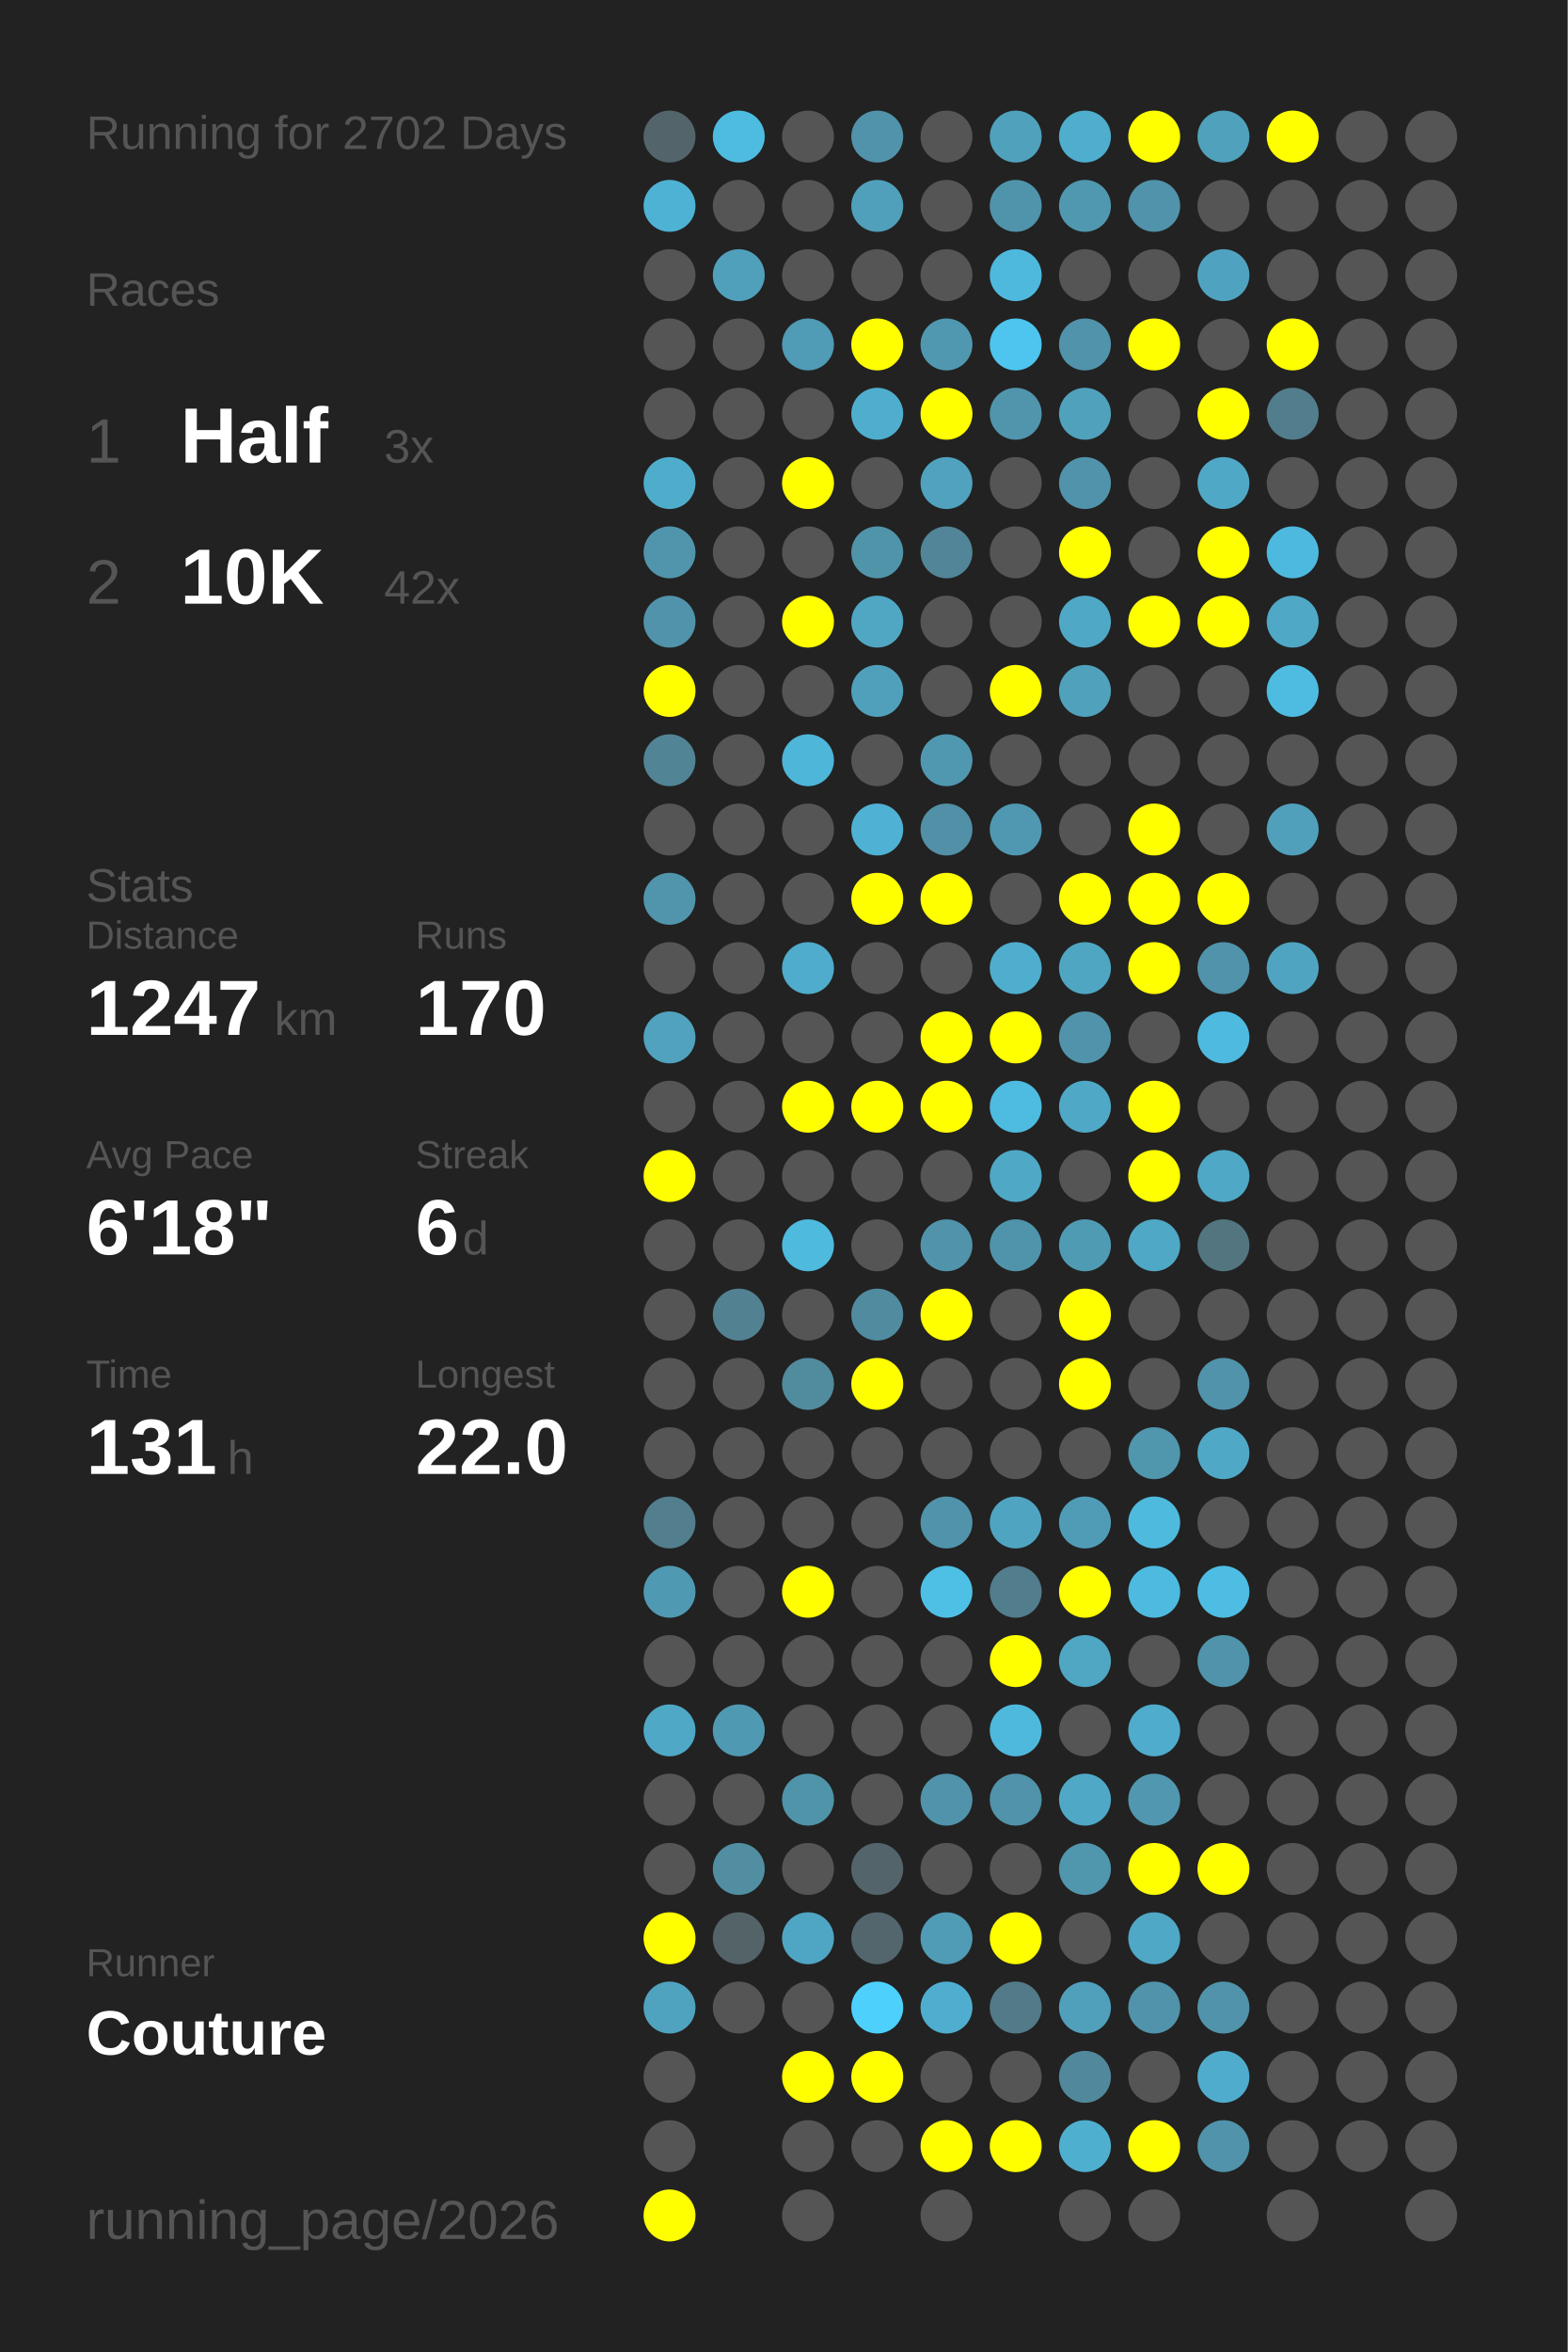
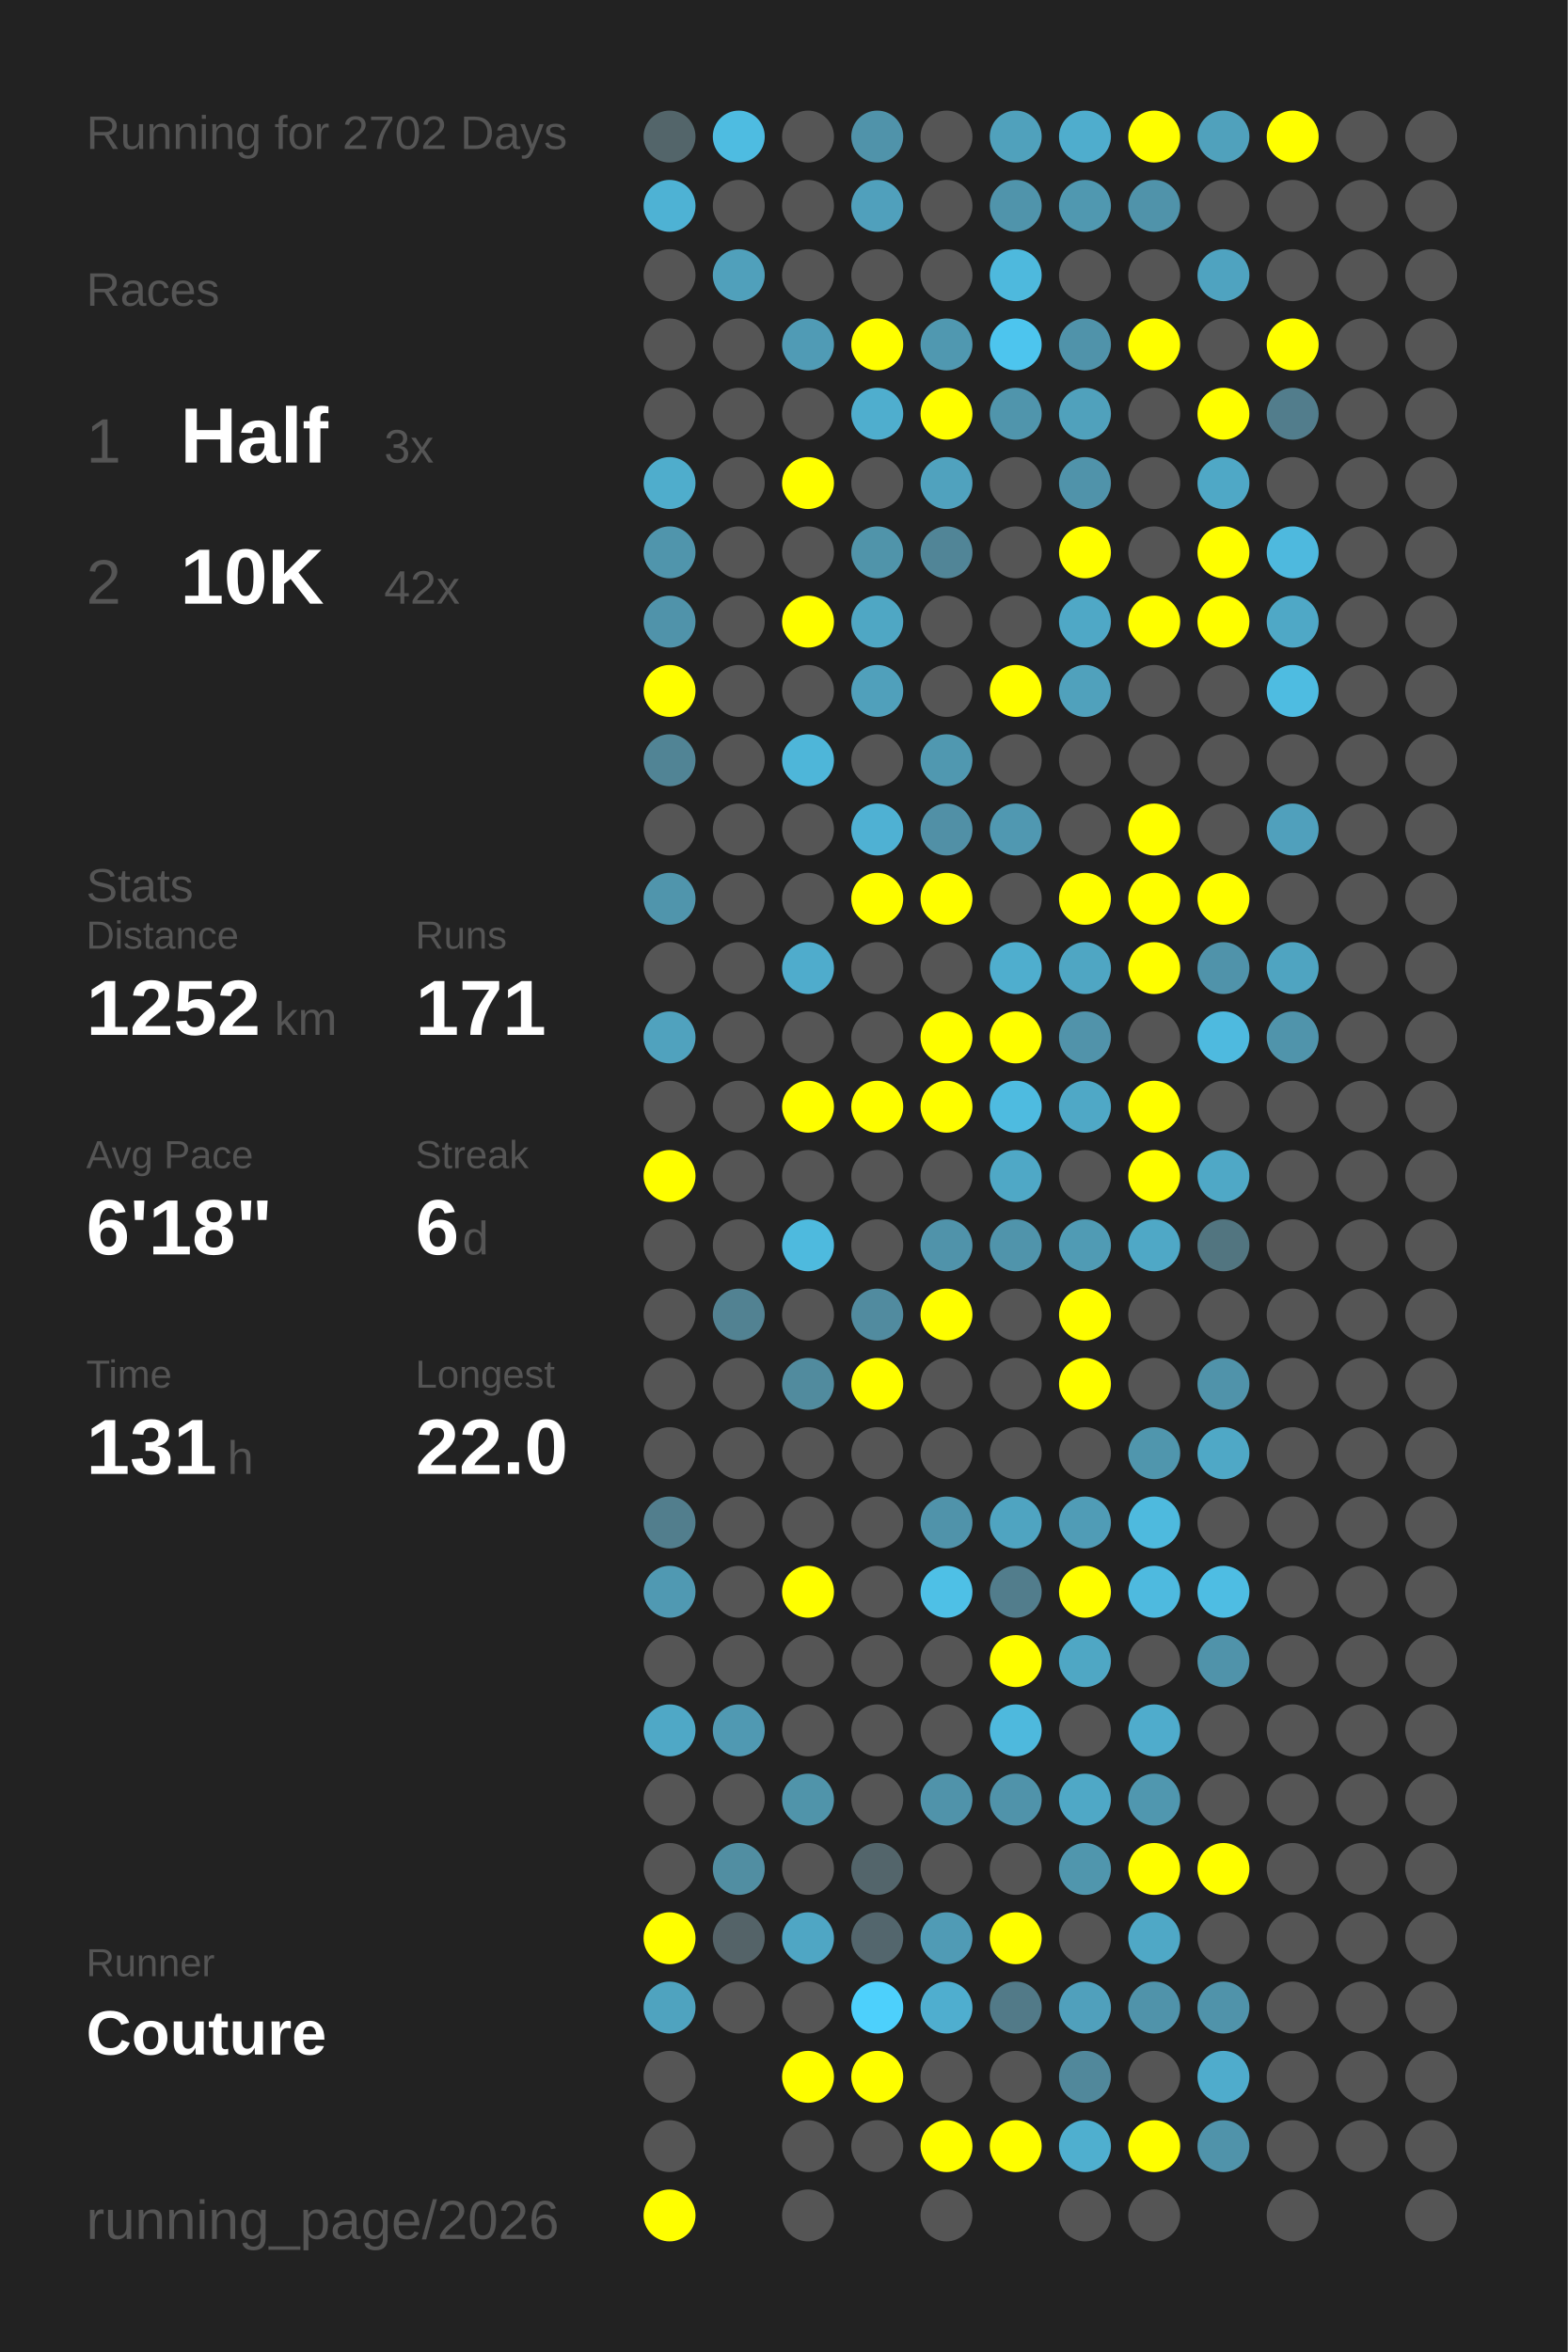
<svg xmlns="http://www.w3.org/2000/svg" baseProfile="full" height="300mm" version="1.1" viewBox="0,0,200,300" width="200mm">
  <defs />
  <rect fill="#222222" height="300" width="200" x="0" y="0" />
  <text fill="#555555" style="font-size:6px; font-family:Arial;" x="11" y="19">Running for 2702 Days</text>
  <text fill="#555555" style="font-size:6px; font-family:Arial;" x="11" y="39">Races</text>
  <text fill="#555555" style="font-size:8px; font-family:Arial;" x="11" y="59">1</text>
  <text fill="#FFFFFF" style="font-size:10px; font-family:Arial; font-weight:bold;" x="23" y="59">Half</text>
  <text fill="#555555" style="font-size:6px; font-family:Arial;" x="49" y="59">3x</text>
  <text fill="#555555" style="font-size:8px; font-family:Arial;" x="11" y="77">2</text>
  <text fill="#FFFFFF" style="font-size:10px; font-family:Arial; font-weight:bold;" x="23" y="77">10K</text>
  <text fill="#555555" style="font-size:6px; font-family:Arial;" x="49" y="77">42x</text>
  <text fill="#555555" style="font-size:6px; font-family:Arial;" x="11" y="115">Stats</text>
  <text fill="#555555" style="font-size:5px; font-family:Arial;" x="11" y="121">Distance</text>
-   <text fill="#FFFFFF" style="font-size:10px; font-family:Arial; font-weight:bold;" x="11" y="132">1247</text>
+   <text fill="#FFFFFF" style="font-size:10px; font-family:Arial; font-weight:bold;" x="11" y="132">1252</text>
  <text fill="#555555" style="font-size:6px; font-family:Arial;" x="35" y="132">km</text>
  <text fill="#555555" style="font-size:5px; font-family:Arial;" x="53" y="121">Runs</text>
-   <text fill="#FFFFFF" style="font-size:10px; font-family:Arial; font-weight:bold;" x="53" y="132">170</text>
+   <text fill="#FFFFFF" style="font-size:10px; font-family:Arial; font-weight:bold;" x="53" y="132">171</text>
  <text fill="#555555" style="font-size:5px; font-family:Arial;" x="11" y="149">Avg Pace</text>
  <text fill="#FFFFFF" style="font-size:10px; font-family:Arial; font-weight:bold;" x="11" y="160">6'18"</text>
  <text fill="#555555" style="font-size:5px; font-family:Arial;" x="53" y="149">Streak</text>
  <text fill="#FFFFFF" style="font-size:10px; font-family:Arial; font-weight:bold;" x="53" y="160">6</text>
  <text fill="#555555" style="font-size:6px; font-family:Arial;" x="59" y="160">d</text>
  <text fill="#555555" style="font-size:5px; font-family:Arial;" x="11" y="177">Time</text>
  <text fill="#FFFFFF" style="font-size:10px; font-family:Arial; font-weight:bold;" x="11" y="188">131</text>
  <text fill="#555555" style="font-size:6px; font-family:Arial;" x="29" y="188">h</text>
  <text fill="#555555" style="font-size:5px; font-family:Arial;" x="53" y="177">Longest</text>
  <text fill="#FFFFFF" style="font-size:10px; font-family:Arial; font-weight:bold;" x="53" y="188">22.0</text>
  <text fill="#555555" style="font-size:5px; font-family:Arial;" x="11" y="252.065">Runner</text>
  <text fill="#FFFFFF" style="font-size:8px; font-family:Arial; font-weight:bold;" x="11" y="262.065">Couture</text>
  <text fill="#555555" style="font-size:7px; font-family:Arial;" x="11" y="285.581">running_page/2026</text>
  <circle cx="85.417" cy="17.419" fill="#53656a" r="3.312" />
  <circle cx="85.417" cy="26.258" fill="#4eb2d4" r="3.312" />
  <circle cx="85.417" cy="35.097" fill="#555555" r="3.312" />
  <circle cx="85.417" cy="43.935" fill="#555555" r="3.312" />
  <circle cx="85.417" cy="52.774" fill="#555555" r="3.312" />
  <circle cx="85.417" cy="61.613" fill="#4fadcc" r="3.312" />
  <circle cx="85.417" cy="70.452" fill="#5095ac" r="3.312" />
  <circle cx="85.417" cy="79.29" fill="#5093aa" r="3.312" />
  <circle cx="85.417" cy="88.129" fill="#FFFF00" r="3.312" />
  <circle cx="85.417" cy="96.968" fill="#518495" r="3.312" />
  <circle cx="85.417" cy="105.806" fill="#555555" r="3.312" />
  <circle cx="85.417" cy="114.645" fill="#5095ac" r="3.312" />
  <circle cx="85.417" cy="123.484" fill="#555555" r="3.312" />
  <circle cx="85.417" cy="132.323" fill="#50a2be" r="3.312" />
  <circle cx="85.417" cy="141.161" fill="#555555" r="3.312" />
  <circle cx="85.417" cy="150" fill="#FFFF00" r="3.312" />
  <circle cx="85.417" cy="158.839" fill="#555555" r="3.312" />
  <circle cx="85.417" cy="167.677" fill="#555555" r="3.312" />
  <circle cx="85.417" cy="176.516" fill="#555555" r="3.312" />
  <circle cx="85.417" cy="185.355" fill="#555555" r="3.312" />
  <circle cx="85.417" cy="194.194" fill="#527e8d" r="3.312" />
  <circle cx="85.417" cy="203.032" fill="#5099b2" r="3.312" />
  <circle cx="85.417" cy="211.871" fill="#555555" r="3.312" />
  <circle cx="85.417" cy="220.71" fill="#4fa8c6" r="3.312" />
  <circle cx="85.417" cy="229.548" fill="#555555" r="3.312" />
  <circle cx="85.417" cy="238.387" fill="#555555" r="3.312" />
  <circle cx="85.417" cy="247.226" fill="#FFFF00" r="3.312" />
  <circle cx="85.417" cy="256.065" fill="#4fa3bf" r="3.312" />
  <circle cx="85.417" cy="264.903" fill="#555555" r="3.312" />
  <circle cx="85.417" cy="273.742" fill="#555555" r="3.312" />
  <circle cx="85.417" cy="282.581" fill="#FFFF00" r="3.312" />
  <circle cx="94.25" cy="17.419" fill="#4ebce1" r="3.312" />
  <circle cx="94.25" cy="26.258" fill="#555555" r="3.312" />
  <circle cx="94.25" cy="35.097" fill="#50a0bb" r="3.312" />
  <circle cx="94.25" cy="43.935" fill="#555555" r="3.312" />
  <circle cx="94.25" cy="52.774" fill="#555555" r="3.312" />
  <circle cx="94.25" cy="61.613" fill="#555555" r="3.312" />
  <circle cx="94.25" cy="70.452" fill="#555555" r="3.312" />
  <circle cx="94.25" cy="79.29" fill="#555555" r="3.312" />
  <circle cx="94.25" cy="88.129" fill="#555555" r="3.312" />
  <circle cx="94.25" cy="96.968" fill="#555555" r="3.312" />
  <circle cx="94.25" cy="105.806" fill="#555555" r="3.312" />
  <circle cx="94.25" cy="114.645" fill="#555555" r="3.312" />
  <circle cx="94.25" cy="123.484" fill="#555555" r="3.312" />
  <circle cx="94.25" cy="132.323" fill="#555555" r="3.312" />
  <circle cx="94.25" cy="141.161" fill="#555555" r="3.312" />
  <circle cx="94.25" cy="150" fill="#555555" r="3.312" />
  <circle cx="94.25" cy="158.839" fill="#555555" r="3.312" />
  <circle cx="94.25" cy="167.677" fill="#528292" r="3.312" />
  <circle cx="94.25" cy="176.516" fill="#555555" r="3.312" />
  <circle cx="94.25" cy="185.355" fill="#555555" r="3.312" />
  <circle cx="94.25" cy="194.194" fill="#555555" r="3.312" />
  <circle cx="94.25" cy="203.032" fill="#555555" r="3.312" />
  <circle cx="94.25" cy="211.871" fill="#555555" r="3.312" />
  <circle cx="94.25" cy="220.71" fill="#5099b2" r="3.312" />
  <circle cx="94.25" cy="229.548" fill="#555555" r="3.312" />
  <circle cx="94.25" cy="238.387" fill="#518ea2" r="3.312" />
  <circle cx="94.25" cy="247.226" fill="#546368" r="3.312" />
  <circle cx="94.25" cy="256.065" fill="#555555" r="3.312" />
  <circle cx="103.083" cy="17.419" fill="#555555" r="3.312" />
  <circle cx="103.083" cy="26.258" fill="#555555" r="3.312" />
  <circle cx="103.083" cy="35.097" fill="#555555" r="3.312" />
  <circle cx="103.083" cy="43.935" fill="#509bb5" r="3.312" />
  <circle cx="103.083" cy="52.774" fill="#555555" r="3.312" />
  <circle cx="103.083" cy="61.613" fill="#FFFF00" r="3.312" />
  <circle cx="103.083" cy="70.452" fill="#555555" r="3.312" />
  <circle cx="103.083" cy="79.29" fill="#FFFF00" r="3.312" />
  <circle cx="103.083" cy="88.129" fill="#555555" r="3.312" />
  <circle cx="103.083" cy="96.968" fill="#4eb6d9" r="3.312" />
  <circle cx="103.083" cy="105.806" fill="#555555" r="3.312" />
  <circle cx="103.083" cy="114.645" fill="#555555" r="3.312" />
  <circle cx="103.083" cy="123.484" fill="#4faccc" r="3.312" />
  <circle cx="103.083" cy="132.323" fill="#555555" r="3.312" />
  <circle cx="103.083" cy="141.161" fill="#FFFF00" r="3.312" />
  <circle cx="103.083" cy="150" fill="#555555" r="3.312" />
  <circle cx="103.083" cy="158.839" fill="#4ebade" r="3.312" />
  <circle cx="103.083" cy="167.677" fill="#555555" r="3.312" />
  <circle cx="103.083" cy="176.516" fill="#518b9e" r="3.312" />
  <circle cx="103.083" cy="185.355" fill="#555555" r="3.312" />
  <circle cx="103.083" cy="194.194" fill="#555555" r="3.312" />
  <circle cx="103.083" cy="203.032" fill="#FFFF00" r="3.312" />
  <circle cx="103.083" cy="211.871" fill="#555555" r="3.312" />
  <circle cx="103.083" cy="220.71" fill="#555555" r="3.312" />
  <circle cx="103.083" cy="229.548" fill="#5094aa" r="3.312" />
  <circle cx="103.083" cy="238.387" fill="#555555" r="3.312" />
  <circle cx="103.083" cy="247.226" fill="#4fa6c4" r="3.312" />
  <circle cx="103.083" cy="256.065" fill="#555555" r="3.312" />
  <circle cx="103.083" cy="264.903" fill="#FFFF00" r="3.312" />
  <circle cx="103.083" cy="273.742" fill="#555555" r="3.312" />
  <circle cx="103.083" cy="282.581" fill="#555555" r="3.312" />
  <circle cx="111.917" cy="17.419" fill="#5093aa" r="3.312" />
  <circle cx="111.917" cy="26.258" fill="#50a0bc" r="3.312" />
  <circle cx="111.917" cy="35.097" fill="#555555" r="3.312" />
  <circle cx="111.917" cy="43.935" fill="#FFFF00" r="3.312" />
  <circle cx="111.917" cy="52.774" fill="#4faece" r="3.312" />
  <circle cx="111.917" cy="61.613" fill="#555555" r="3.312" />
  <circle cx="111.917" cy="70.452" fill="#5094aa" r="3.312" />
  <circle cx="111.917" cy="79.29" fill="#4fa7c4" r="3.312" />
  <circle cx="111.917" cy="88.129" fill="#50a0bb" r="3.312" />
  <circle cx="111.917" cy="96.968" fill="#555555" r="3.312" />
  <circle cx="111.917" cy="105.806" fill="#4fb1d3" r="3.312" />
  <circle cx="111.917" cy="114.645" fill="#FFFF00" r="3.312" />
  <circle cx="111.917" cy="123.484" fill="#555555" r="3.312" />
  <circle cx="111.917" cy="132.323" fill="#555555" r="3.312" />
  <circle cx="111.917" cy="141.161" fill="#FFFF00" r="3.312" />
  <circle cx="111.917" cy="150" fill="#555555" r="3.312" />
  <circle cx="111.917" cy="158.839" fill="#555555" r="3.312" />
  <circle cx="111.917" cy="167.677" fill="#518b9f" r="3.312" />
  <circle cx="111.917" cy="176.516" fill="#FFFF00" r="3.312" />
  <circle cx="111.917" cy="185.355" fill="#555555" r="3.312" />
  <circle cx="111.917" cy="194.194" fill="#555555" r="3.312" />
  <circle cx="111.917" cy="203.032" fill="#555555" r="3.312" />
  <circle cx="111.917" cy="211.871" fill="#555555" r="3.312" />
  <circle cx="111.917" cy="220.71" fill="#555555" r="3.312" />
  <circle cx="111.917" cy="229.548" fill="#555555" r="3.312" />
  <circle cx="111.917" cy="238.387" fill="#53656b" r="3.312" />
  <circle cx="111.917" cy="247.226" fill="#53666d" r="3.312" />
  <circle cx="111.917" cy="256.065" fill="#4dd0fc" r="3.312" />
  <circle cx="111.917" cy="264.903" fill="#FFFF00" r="3.312" />
  <circle cx="111.917" cy="273.742" fill="#555555" r="3.312" />
  <circle cx="120.75" cy="17.419" fill="#555555" r="3.312" />
  <circle cx="120.75" cy="26.258" fill="#555555" r="3.312" />
  <circle cx="120.75" cy="35.097" fill="#555555" r="3.312" />
  <circle cx="120.75" cy="43.935" fill="#5098b0" r="3.312" />
  <circle cx="120.75" cy="52.774" fill="#FFFF00" r="3.312" />
  <circle cx="120.75" cy="61.613" fill="#50a2be" r="3.312" />
  <circle cx="120.75" cy="70.452" fill="#518597" r="3.312" />
  <circle cx="120.75" cy="79.29" fill="#555555" r="3.312" />
  <circle cx="120.75" cy="88.129" fill="#555555" r="3.312" />
  <circle cx="120.75" cy="96.968" fill="#5098b0" r="3.312" />
  <circle cx="120.75" cy="105.806" fill="#5190a6" r="3.312" />
  <circle cx="120.75" cy="114.645" fill="#FFFF00" r="3.312" />
  <circle cx="120.75" cy="123.484" fill="#555555" r="3.312" />
  <circle cx="120.75" cy="132.323" fill="#FFFF00" r="3.312" />
  <circle cx="120.75" cy="141.161" fill="#FFFF00" r="3.312" />
  <circle cx="120.75" cy="150" fill="#555555" r="3.312" />
  <circle cx="120.75" cy="158.839" fill="#5093aa" r="3.312" />
  <circle cx="120.75" cy="167.677" fill="#FFFF00" r="3.312" />
  <circle cx="120.75" cy="176.516" fill="#555555" r="3.312" />
  <circle cx="120.75" cy="185.355" fill="#555555" r="3.312" />
  <circle cx="120.75" cy="194.194" fill="#5093aa" r="3.312" />
  <circle cx="120.75" cy="203.032" fill="#4ec0e6" r="3.312" />
  <circle cx="120.75" cy="211.871" fill="#555555" r="3.312" />
  <circle cx="120.75" cy="220.71" fill="#555555" r="3.312" />
  <circle cx="120.75" cy="229.548" fill="#5093aa" r="3.312" />
  <circle cx="120.75" cy="238.387" fill="#555555" r="3.312" />
  <circle cx="120.75" cy="247.226" fill="#509bb5" r="3.312" />
  <circle cx="120.75" cy="256.065" fill="#4faecf" r="3.312" />
  <circle cx="120.75" cy="264.903" fill="#555555" r="3.312" />
  <circle cx="120.75" cy="273.742" fill="#FFFF00" r="3.312" />
  <circle cx="120.75" cy="282.581" fill="#555555" r="3.312" />
  <circle cx="129.583" cy="17.419" fill="#50a1bc" r="3.312" />
  <circle cx="129.583" cy="26.258" fill="#5094ab" r="3.312" />
  <circle cx="129.583" cy="35.097" fill="#4eb9dd" r="3.312" />
  <circle cx="129.583" cy="43.935" fill="#4dc5ee" r="3.312" />
  <circle cx="129.583" cy="52.774" fill="#5095ac" r="3.312" />
  <circle cx="129.583" cy="61.613" fill="#555555" r="3.312" />
  <circle cx="129.583" cy="70.452" fill="#555555" r="3.312" />
  <circle cx="129.583" cy="79.29" fill="#555555" r="3.312" />
  <circle cx="129.583" cy="88.129" fill="#FFFF00" r="3.312" />
  <circle cx="129.583" cy="96.968" fill="#555555" r="3.312" />
  <circle cx="129.583" cy="105.806" fill="#5098b1" r="3.312" />
  <circle cx="129.583" cy="114.645" fill="#555555" r="3.312" />
  <circle cx="129.583" cy="123.484" fill="#4faece" r="3.312" />
  <circle cx="129.583" cy="132.323" fill="#FFFF00" r="3.312" />
  <circle cx="129.583" cy="141.161" fill="#4ebbe0" r="3.312" />
  <circle cx="129.583" cy="150" fill="#4fa8c6" r="3.312" />
  <circle cx="129.583" cy="158.839" fill="#5094ab" r="3.312" />
  <circle cx="129.583" cy="167.677" fill="#555555" r="3.312" />
  <circle cx="129.583" cy="176.516" fill="#555555" r="3.312" />
  <circle cx="129.583" cy="185.355" fill="#555555" r="3.312" />
  <circle cx="129.583" cy="194.194" fill="#4fa4c1" r="3.312" />
  <circle cx="129.583" cy="203.032" fill="#527d8c" r="3.312" />
  <circle cx="129.583" cy="211.871" fill="#FFFF00" r="3.312" />
  <circle cx="129.583" cy="220.71" fill="#4eb9dd" r="3.312" />
  <circle cx="129.583" cy="229.548" fill="#5093aa" r="3.312" />
  <circle cx="129.583" cy="238.387" fill="#555555" r="3.312" />
  <circle cx="129.583" cy="247.226" fill="#FFFF00" r="3.312" />
  <circle cx="129.583" cy="256.065" fill="#527a88" r="3.312" />
  <circle cx="129.583" cy="264.903" fill="#555555" r="3.312" />
  <circle cx="129.583" cy="273.742" fill="#FFFF00" r="3.312" />
  <circle cx="138.417" cy="17.419" fill="#4fadcd" r="3.312" />
  <circle cx="138.417" cy="26.258" fill="#5098b0" r="3.312" />
  <circle cx="138.417" cy="35.097" fill="#555555" r="3.312" />
  <circle cx="138.417" cy="43.935" fill="#5093aa" r="3.312" />
  <circle cx="138.417" cy="52.774" fill="#50a1bc" r="3.312" />
  <circle cx="138.417" cy="61.613" fill="#5093aa" r="3.312" />
  <circle cx="138.417" cy="70.452" fill="#FFFF00" r="3.312" />
  <circle cx="138.417" cy="79.29" fill="#4fa8c6" r="3.312" />
  <circle cx="138.417" cy="88.129" fill="#50a1bc" r="3.312" />
  <circle cx="138.417" cy="96.968" fill="#555555" r="3.312" />
  <circle cx="138.417" cy="105.806" fill="#555555" r="3.312" />
  <circle cx="138.417" cy="114.645" fill="#FFFF00" r="3.312" />
  <circle cx="138.417" cy="123.484" fill="#4fa6c3" r="3.312" />
  <circle cx="138.417" cy="132.323" fill="#5193aa" r="3.312" />
  <circle cx="138.417" cy="141.161" fill="#4fa8c6" r="3.312" />
  <circle cx="138.417" cy="150" fill="#555555" r="3.312" />
  <circle cx="138.417" cy="158.839" fill="#509bb4" r="3.312" />
  <circle cx="138.417" cy="167.677" fill="#FFFF00" r="3.312" />
  <circle cx="138.417" cy="176.516" fill="#FFFF00" r="3.312" />
  <circle cx="138.417" cy="185.355" fill="#555555" r="3.312" />
  <circle cx="138.417" cy="194.194" fill="#509cb6" r="3.312" />
  <circle cx="138.417" cy="203.032" fill="#FFFF00" r="3.312" />
  <circle cx="138.417" cy="211.871" fill="#4fa7c4" r="3.312" />
  <circle cx="138.417" cy="220.71" fill="#555555" r="3.312" />
  <circle cx="138.417" cy="229.548" fill="#4fa8c6" r="3.312" />
  <circle cx="138.417" cy="238.387" fill="#5096ad" r="3.312" />
  <circle cx="138.417" cy="247.226" fill="#555555" r="3.312" />
  <circle cx="138.417" cy="256.065" fill="#50a0bc" r="3.312" />
  <circle cx="138.417" cy="264.903" fill="#51889b" r="3.312" />
  <circle cx="138.417" cy="273.742" fill="#4fafcf" r="3.312" />
  <circle cx="138.417" cy="282.581" fill="#555555" r="3.312" />
  <circle cx="147.25" cy="17.419" fill="#FFFF00" r="3.312" />
  <circle cx="147.25" cy="26.258" fill="#5093aa" r="3.312" />
  <circle cx="147.25" cy="35.097" fill="#555555" r="3.312" />
  <circle cx="147.25" cy="43.935" fill="#FFFF00" r="3.312" />
  <circle cx="147.25" cy="52.774" fill="#555555" r="3.312" />
  <circle cx="147.25" cy="61.613" fill="#555555" r="3.312" />
  <circle cx="147.25" cy="70.452" fill="#555555" r="3.312" />
  <circle cx="147.25" cy="79.29" fill="#FFFF00" r="3.312" />
  <circle cx="147.25" cy="88.129" fill="#555555" r="3.312" />
  <circle cx="147.25" cy="96.968" fill="#555555" r="3.312" />
  <circle cx="147.25" cy="105.806" fill="#FFFF00" r="3.312" />
  <circle cx="147.25" cy="114.645" fill="#FFFF00" r="3.312" />
  <circle cx="147.25" cy="123.484" fill="#FFFF00" r="3.312" />
  <circle cx="147.25" cy="132.323" fill="#555555" r="3.312" />
  <circle cx="147.25" cy="141.161" fill="#FFFF00" r="3.312" />
  <circle cx="147.25" cy="150" fill="#FFFF00" r="3.312" />
  <circle cx="147.25" cy="158.839" fill="#4fa8c6" r="3.312" />
  <circle cx="147.25" cy="167.677" fill="#555555" r="3.312" />
  <circle cx="147.25" cy="176.516" fill="#555555" r="3.312" />
  <circle cx="147.25" cy="185.355" fill="#5096ad" r="3.312" />
  <circle cx="147.25" cy="194.194" fill="#4ebade" r="3.312" />
  <circle cx="147.25" cy="203.032" fill="#4ebadf" r="3.312" />
  <circle cx="147.25" cy="211.871" fill="#555555" r="3.312" />
  <circle cx="147.25" cy="220.71" fill="#4faccc" r="3.312" />
  <circle cx="147.25" cy="229.548" fill="#5097af" r="3.312" />
  <circle cx="147.25" cy="238.387" fill="#FFFF00" r="3.312" />
  <circle cx="147.25" cy="247.226" fill="#4fa8c6" r="3.312" />
  <circle cx="147.25" cy="256.065" fill="#5093aa" r="3.312" />
  <circle cx="147.25" cy="264.903" fill="#555555" r="3.312" />
  <circle cx="147.25" cy="273.742" fill="#FFFF00" r="3.312" />
  <circle cx="147.25" cy="282.581" fill="#555555" r="3.312" />
  <circle cx="156.083" cy="17.419" fill="#50a1bc" r="3.312" />
  <circle cx="156.083" cy="26.258" fill="#555555" r="3.312" />
  <circle cx="156.083" cy="35.097" fill="#4fa3c0" r="3.312" />
  <circle cx="156.083" cy="43.935" fill="#555555" r="3.312" />
  <circle cx="156.083" cy="52.774" fill="#FFFF00" r="3.312" />
  <circle cx="156.083" cy="61.613" fill="#4fa8c6" r="3.312" />
  <circle cx="156.083" cy="70.452" fill="#FFFF00" r="3.312" />
  <circle cx="156.083" cy="79.29" fill="#FFFF00" r="3.312" />
  <circle cx="156.083" cy="88.129" fill="#555555" r="3.312" />
  <circle cx="156.083" cy="96.968" fill="#555555" r="3.312" />
  <circle cx="156.083" cy="105.806" fill="#555555" r="3.312" />
  <circle cx="156.083" cy="114.645" fill="#FFFF00" r="3.312" />
  <circle cx="156.083" cy="123.484" fill="#5093aa" r="3.312" />
  <circle cx="156.083" cy="132.323" fill="#4ebadf" r="3.312" />
  <circle cx="156.083" cy="141.161" fill="#555555" r="3.312" />
  <circle cx="156.083" cy="150" fill="#4fa8c6" r="3.312" />
  <circle cx="156.083" cy="158.839" fill="#527580" r="3.312" />
  <circle cx="156.083" cy="167.677" fill="#555555" r="3.312" />
  <circle cx="156.083" cy="176.516" fill="#5093aa" r="3.312" />
  <circle cx="156.083" cy="185.355" fill="#4fa8c6" r="3.312" />
  <circle cx="156.083" cy="194.194" fill="#555555" r="3.312" />
  <circle cx="156.083" cy="203.032" fill="#4ebde3" r="3.312" />
  <circle cx="156.083" cy="211.871" fill="#5093aa" r="3.312" />
  <circle cx="156.083" cy="220.71" fill="#555555" r="3.312" />
  <circle cx="156.083" cy="229.548" fill="#555555" r="3.312" />
  <circle cx="156.083" cy="238.387" fill="#FFFF00" r="3.312" />
  <circle cx="156.083" cy="247.226" fill="#555555" r="3.312" />
  <circle cx="156.083" cy="256.065" fill="#5093aa" r="3.312" />
  <circle cx="156.083" cy="264.903" fill="#4faccc" r="3.312" />
  <circle cx="156.083" cy="273.742" fill="#5093aa" r="3.312" />
  <circle cx="164.917" cy="17.419" fill="#FFFF00" r="3.312" />
  <circle cx="164.917" cy="26.258" fill="#555555" r="3.312" />
  <circle cx="164.917" cy="35.097" fill="#555555" r="3.312" />
  <circle cx="164.917" cy="43.935" fill="#FFFF00" r="3.312" />
  <circle cx="164.917" cy="52.774" fill="#527d8c" r="3.312" />
  <circle cx="164.917" cy="61.613" fill="#555555" r="3.312" />
  <circle cx="164.917" cy="70.452" fill="#4eb9de" r="3.312" />
  <circle cx="164.917" cy="79.29" fill="#4fa8c6" r="3.312" />
  <circle cx="164.917" cy="88.129" fill="#4ebce1" r="3.312" />
  <circle cx="164.917" cy="96.968" fill="#555555" r="3.312" />
  <circle cx="164.917" cy="105.806" fill="#50a0bc" r="3.312" />
  <circle cx="164.917" cy="114.645" fill="#555555" r="3.312" />
  <circle cx="164.917" cy="123.484" fill="#4fa4c1" r="3.312" />
-   <circle cx="164.917" cy="132.323" fill="#555555" r="3.312" />
+   <circle cx="164.917" cy="132.323" fill="#5094ab" r="3.312" />
  <circle cx="164.917" cy="141.161" fill="#555555" r="3.312" />
  <circle cx="164.917" cy="150" fill="#555555" r="3.312" />
  <circle cx="164.917" cy="158.839" fill="#555555" r="3.312" />
  <circle cx="164.917" cy="167.677" fill="#555555" r="3.312" />
  <circle cx="164.917" cy="176.516" fill="#555555" r="3.312" />
  <circle cx="164.917" cy="185.355" fill="#555555" r="3.312" />
  <circle cx="164.917" cy="194.194" fill="#555555" r="3.312" />
  <circle cx="164.917" cy="203.032" fill="#555555" r="3.312" />
  <circle cx="164.917" cy="211.871" fill="#555555" r="3.312" />
  <circle cx="164.917" cy="220.71" fill="#555555" r="3.312" />
  <circle cx="164.917" cy="229.548" fill="#555555" r="3.312" />
  <circle cx="164.917" cy="238.387" fill="#555555" r="3.312" />
  <circle cx="164.917" cy="247.226" fill="#555555" r="3.312" />
  <circle cx="164.917" cy="256.065" fill="#555555" r="3.312" />
  <circle cx="164.917" cy="264.903" fill="#555555" r="3.312" />
  <circle cx="164.917" cy="273.742" fill="#555555" r="3.312" />
  <circle cx="164.917" cy="282.581" fill="#555555" r="3.312" />
  <circle cx="173.75" cy="17.419" fill="#555555" r="3.312" />
  <circle cx="173.75" cy="26.258" fill="#555555" r="3.312" />
  <circle cx="173.75" cy="35.097" fill="#555555" r="3.312" />
  <circle cx="173.75" cy="43.935" fill="#555555" r="3.312" />
  <circle cx="173.75" cy="52.774" fill="#555555" r="3.312" />
  <circle cx="173.75" cy="61.613" fill="#555555" r="3.312" />
  <circle cx="173.75" cy="70.452" fill="#555555" r="3.312" />
  <circle cx="173.75" cy="79.29" fill="#555555" r="3.312" />
  <circle cx="173.75" cy="88.129" fill="#555555" r="3.312" />
  <circle cx="173.75" cy="96.968" fill="#555555" r="3.312" />
  <circle cx="173.75" cy="105.806" fill="#555555" r="3.312" />
  <circle cx="173.75" cy="114.645" fill="#555555" r="3.312" />
  <circle cx="173.75" cy="123.484" fill="#555555" r="3.312" />
  <circle cx="173.75" cy="132.323" fill="#555555" r="3.312" />
  <circle cx="173.75" cy="141.161" fill="#555555" r="3.312" />
  <circle cx="173.75" cy="150" fill="#555555" r="3.312" />
  <circle cx="173.75" cy="158.839" fill="#555555" r="3.312" />
  <circle cx="173.75" cy="167.677" fill="#555555" r="3.312" />
  <circle cx="173.75" cy="176.516" fill="#555555" r="3.312" />
  <circle cx="173.75" cy="185.355" fill="#555555" r="3.312" />
  <circle cx="173.75" cy="194.194" fill="#555555" r="3.312" />
  <circle cx="173.75" cy="203.032" fill="#555555" r="3.312" />
  <circle cx="173.75" cy="211.871" fill="#555555" r="3.312" />
  <circle cx="173.75" cy="220.71" fill="#555555" r="3.312" />
  <circle cx="173.75" cy="229.548" fill="#555555" r="3.312" />
  <circle cx="173.75" cy="238.387" fill="#555555" r="3.312" />
  <circle cx="173.75" cy="247.226" fill="#555555" r="3.312" />
  <circle cx="173.75" cy="256.065" fill="#555555" r="3.312" />
  <circle cx="173.75" cy="264.903" fill="#555555" r="3.312" />
  <circle cx="173.75" cy="273.742" fill="#555555" r="3.312" />
  <circle cx="182.583" cy="17.419" fill="#555555" r="3.312" />
  <circle cx="182.583" cy="26.258" fill="#555555" r="3.312" />
  <circle cx="182.583" cy="35.097" fill="#555555" r="3.312" />
  <circle cx="182.583" cy="43.935" fill="#555555" r="3.312" />
  <circle cx="182.583" cy="52.774" fill="#555555" r="3.312" />
  <circle cx="182.583" cy="61.613" fill="#555555" r="3.312" />
  <circle cx="182.583" cy="70.452" fill="#555555" r="3.312" />
  <circle cx="182.583" cy="79.29" fill="#555555" r="3.312" />
  <circle cx="182.583" cy="88.129" fill="#555555" r="3.312" />
  <circle cx="182.583" cy="96.968" fill="#555555" r="3.312" />
  <circle cx="182.583" cy="105.806" fill="#555555" r="3.312" />
  <circle cx="182.583" cy="114.645" fill="#555555" r="3.312" />
  <circle cx="182.583" cy="123.484" fill="#555555" r="3.312" />
  <circle cx="182.583" cy="132.323" fill="#555555" r="3.312" />
  <circle cx="182.583" cy="141.161" fill="#555555" r="3.312" />
  <circle cx="182.583" cy="150" fill="#555555" r="3.312" />
  <circle cx="182.583" cy="158.839" fill="#555555" r="3.312" />
  <circle cx="182.583" cy="167.677" fill="#555555" r="3.312" />
  <circle cx="182.583" cy="176.516" fill="#555555" r="3.312" />
  <circle cx="182.583" cy="185.355" fill="#555555" r="3.312" />
  <circle cx="182.583" cy="194.194" fill="#555555" r="3.312" />
  <circle cx="182.583" cy="203.032" fill="#555555" r="3.312" />
  <circle cx="182.583" cy="211.871" fill="#555555" r="3.312" />
  <circle cx="182.583" cy="220.71" fill="#555555" r="3.312" />
  <circle cx="182.583" cy="229.548" fill="#555555" r="3.312" />
  <circle cx="182.583" cy="238.387" fill="#555555" r="3.312" />
  <circle cx="182.583" cy="247.226" fill="#555555" r="3.312" />
  <circle cx="182.583" cy="256.065" fill="#555555" r="3.312" />
  <circle cx="182.583" cy="264.903" fill="#555555" r="3.312" />
  <circle cx="182.583" cy="273.742" fill="#555555" r="3.312" />
  <circle cx="182.583" cy="282.581" fill="#555555" r="3.312" />
</svg>
